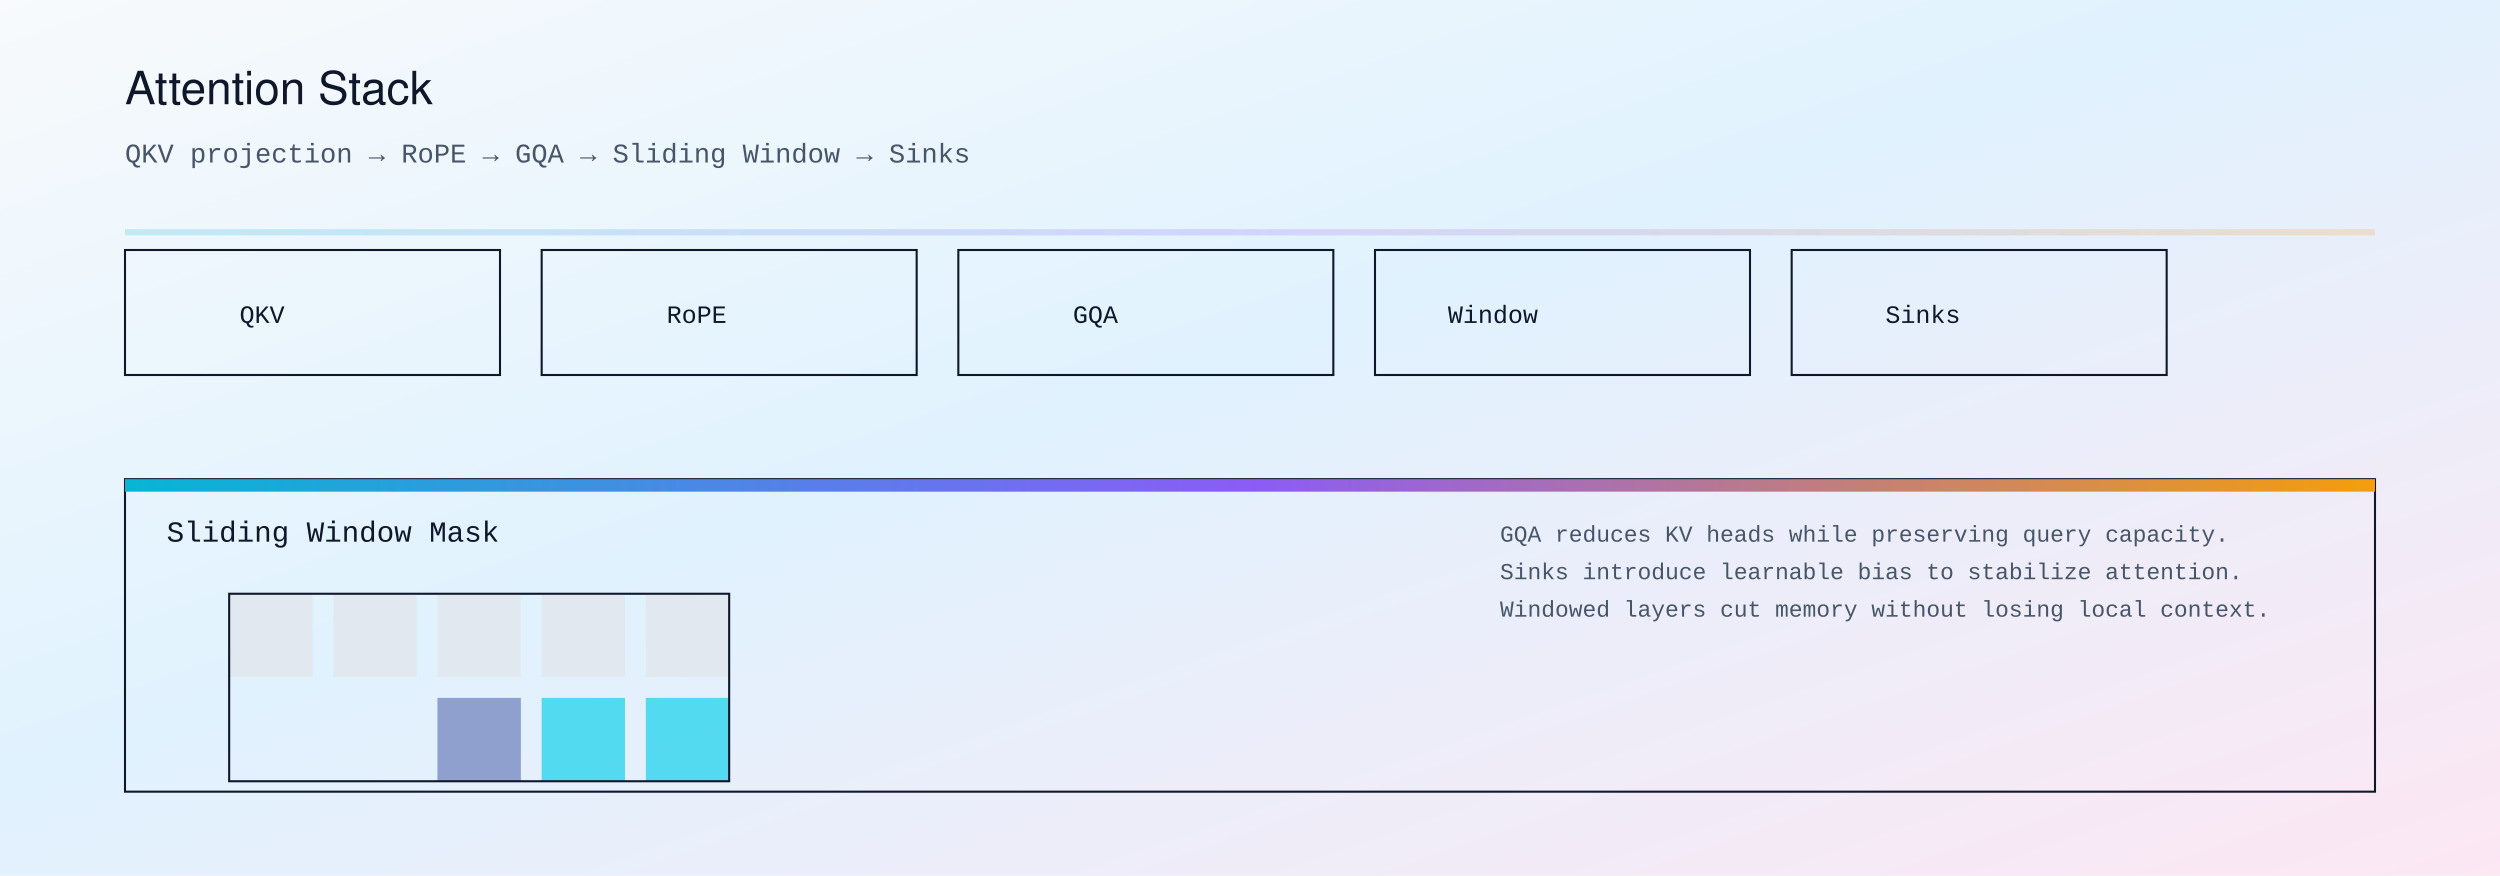
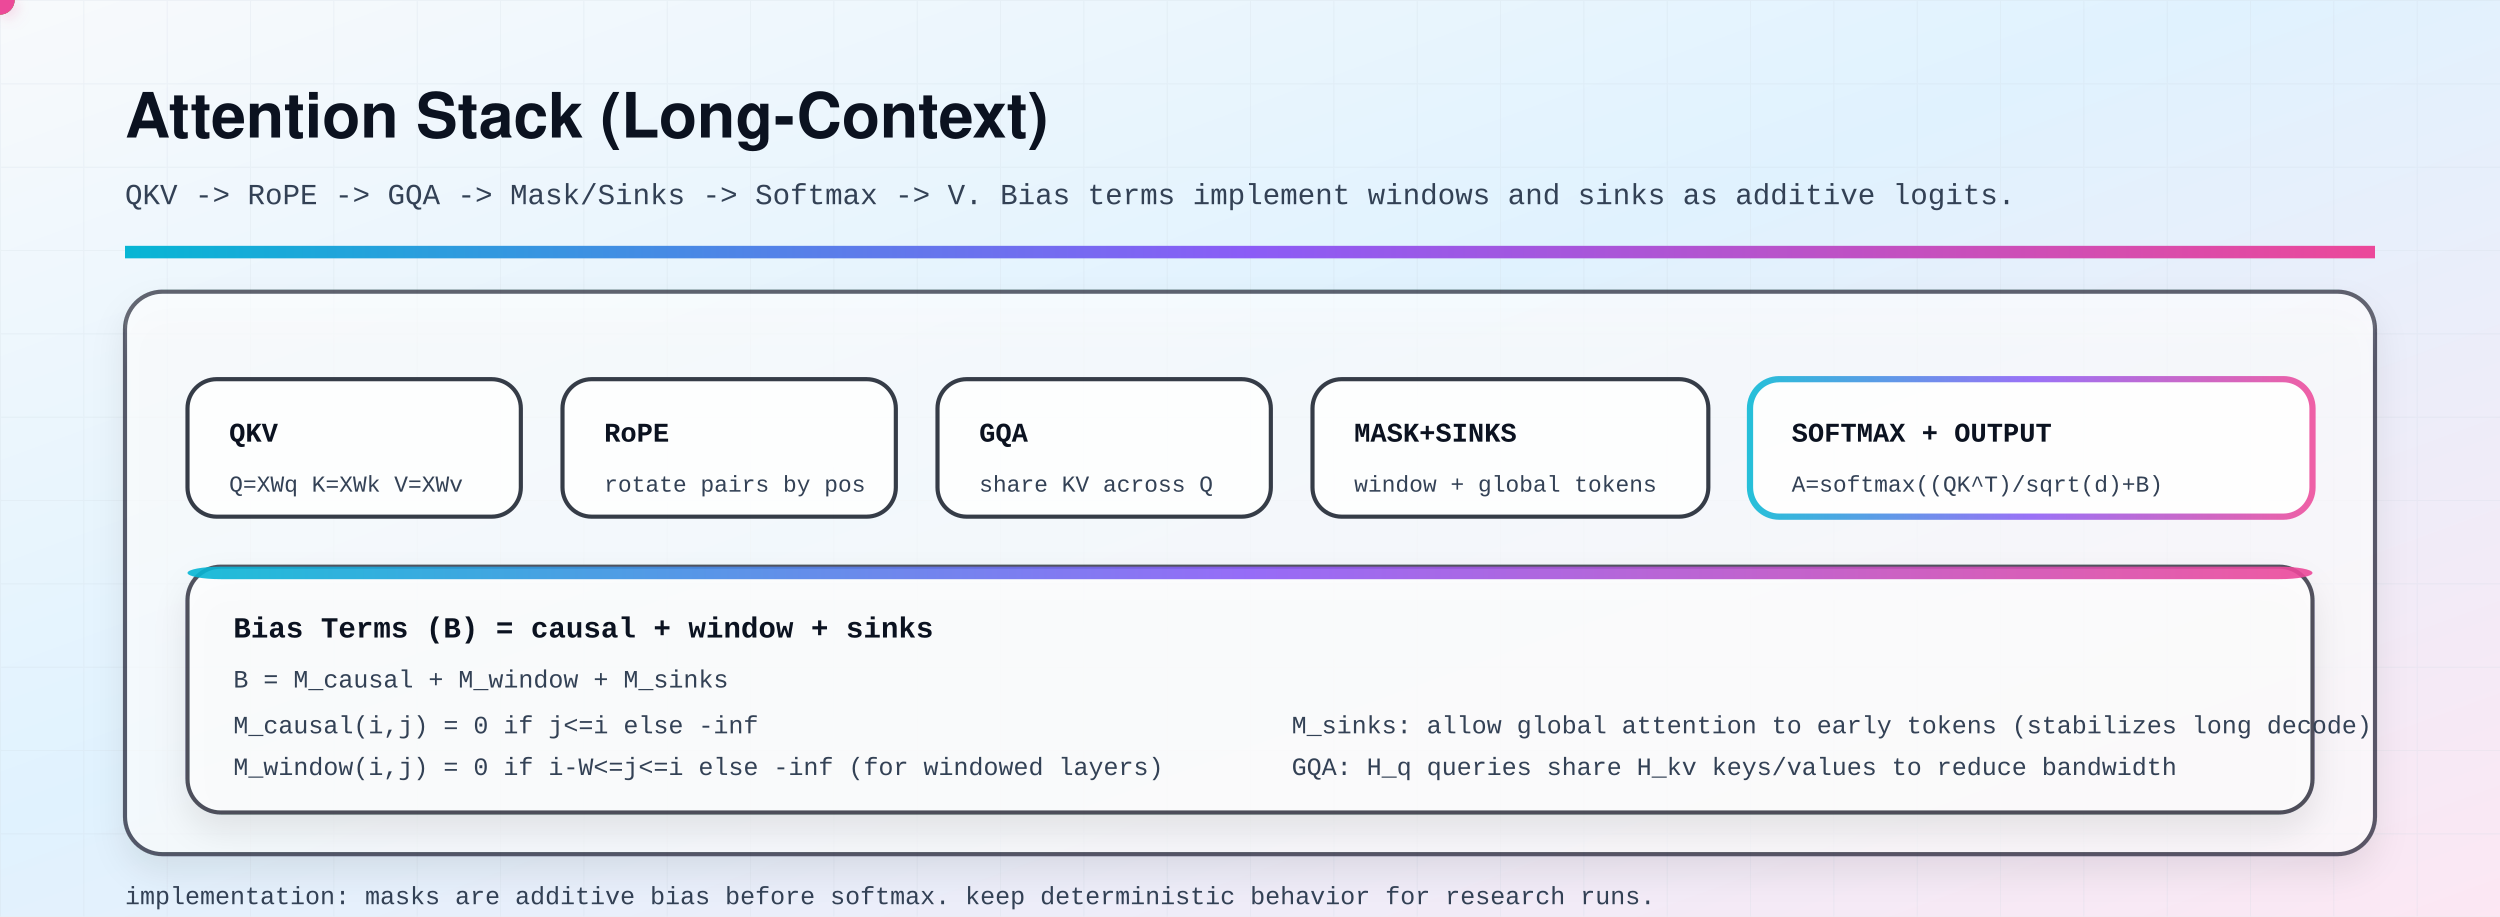
- <svg xmlns="http://www.w3.org/2000/svg" width="1200" height="420" viewBox="0 0 1200 420">
+ <svg xmlns="http://www.w3.org/2000/svg" width="1200" height="440" viewBox="0 0 1200 440">
  <defs>
    <linearGradient id="bg" x1="0" y1="0" x2="1" y2="1">
      <stop offset="0%" stop-color="#F8FAFC" />
      <stop offset="45%" stop-color="#E0F2FE" />
      <stop offset="100%" stop-color="#FCE7F3" />
    </linearGradient>
-     <linearGradient id="stack" x1="0" y1="0" x2="1" y2="0">
+     <linearGradient id="accent" x1="0" y1="0" x2="1" y2="0">
      <stop offset="0%" stop-color="#06B6D4" />
      <stop offset="50%" stop-color="#8B5CF6" />
      <stop offset="100%" stop-color="#F59E0B" />
    </linearGradient>
+     <linearGradient id="accent2" x1="0" y1="0" x2="1" y2="0">
+       <stop offset="0%" stop-color="#06B6D4" />
+       <stop offset="50%" stop-color="#8B5CF6" />
+       <stop offset="100%" stop-color="#EC4899" />
+     </linearGradient>
+     <pattern id="grid" width="40" height="40" patternUnits="userSpaceOnUse">
+       <path d="M 40 0 L 0 0 0 40" fill="none" stroke="#CBD5E1" stroke-width="1" />
+     </pattern>
+     <filter id="shadow" x="-20%" y="-20%" width="140%" height="140%">
+       <feDropShadow dx="0" dy="8" stdDeviation="8" flood-color="#0B1220" flood-opacity="0.12" />
+     </filter>
+     <filter id="glow" x="-50%" y="-50%" width="200%" height="200%">
+       <feGaussianBlur in="SourceGraphic" stdDeviation="4" result="b" />
+       <feColorMatrix in="b" type="matrix" values="1 0 0 0 0  0 1 0 0 0  0 0 1 0 0  0 0 0 0.55 0" result="g" />
+       <feMerge>
+         <feMergeNode in="g" />
+         <feMergeNode in="SourceGraphic" />
+       </feMerge>
+     </filter>
+     <linearGradient id="scan" x1="0" y1="0" x2="0" y2="1">
+       <stop offset="0%" stop-color="#FFFFFF" stop-opacity="0" />
+       <stop offset="50%" stop-color="#FFFFFF" stop-opacity="0.35" />
+       <stop offset="100%" stop-color="#FFFFFF" stop-opacity="0" />
+     </linearGradient>
  </defs>
-   <rect width="1200" height="420" fill="url(#bg)" />
-   <text x="60" y="50" fill="#0F172A" font-size="22" font-family="Space Grotesk, Helvetica, Arial, sans-serif">Attention Stack</text>
-   <text x="60" y="78" fill="#475569" font-size="13" font-family="JetBrains Mono, 'Courier New', monospace">QKV projection → RoPE → GQA → Sliding Window → Sinks</text>
-   <g stroke="#0F172A" stroke-width="1" fill="none">
-     <rect x="60" y="120" width="180" height="60" />
-     <rect x="260" y="120" width="180" height="60" />
-     <rect x="460" y="120" width="180" height="60" />
-     <rect x="660" y="120" width="180" height="60" />
-     <rect x="860" y="120" width="180" height="60" />
+   <rect width="1200" height="440" fill="url(#bg)" />
+   <rect width="1200" height="440" fill="url(#grid)" opacity="0.22" />
+   <text x="60" y="66" fill="#0B1220" font-size="30" font-weight="800" font-family="Space Grotesk, Helvetica, Arial, sans-serif">Attention Stack (Long-Context)</text>
+   <text x="60" y="98" fill="#334155" font-size="14" font-family="JetBrains Mono, 'Courier New', monospace">QKV -&gt; RoPE -&gt; GQA -&gt; Mask/Sinks -&gt; Softmax -&gt; V. Bias terms implement windows and sinks as additive logits.</text>
+   <rect x="60" y="118" width="1080" height="6" fill="url(#accent2)" />
+   <g filter="url(#shadow)">
+     <rect x="60" y="140" width="1080" height="270" rx="18" fill="#FFFFFF" opacity="0.66" stroke="#0B1220" stroke-width="2" />
  </g>
-   <g font-family="JetBrains Mono, 'Courier New', monospace" font-size="12" fill="#0F172A">
-     <text x="115" y="155">QKV</text>
-     <text x="320" y="155">RoPE</text>
-     <text x="515" y="155">GQA</text>
-     <text x="695" y="155">Window</text>
-     <text x="905" y="155">Sinks</text>
+   <g font-family="JetBrains Mono, 'Courier New', monospace" fill="#0B1220">
+     <rect x="90" y="182" width="160" height="66" rx="14" fill="#FFFFFF" opacity="0.82" stroke="#0B1220" stroke-width="2" />
+     <rect x="270" y="182" width="160" height="66" rx="14" fill="#FFFFFF" opacity="0.82" stroke="#0B1220" stroke-width="2" />
+     <rect x="450" y="182" width="160" height="66" rx="14" fill="#FFFFFF" opacity="0.82" stroke="#0B1220" stroke-width="2" />
+     <rect x="630" y="182" width="190" height="66" rx="14" fill="#FFFFFF" opacity="0.82" stroke="#0B1220" stroke-width="2" />
+     <rect x="840" y="182" width="270" height="66" rx="14" fill="#FFFFFF" opacity="0.86" stroke="url(#accent2)" stroke-width="3" />
+     <text x="110" y="212" font-size="13" font-weight="800">QKV</text>
+     <text x="110" y="236" font-size="11" fill="#334155">Q=XWq K=XWk V=XWv</text>
+     <text x="290" y="212" font-size="13" font-weight="800">RoPE</text>
+     <text x="290" y="236" font-size="11" fill="#334155">rotate pairs by pos</text>
+     <text x="470" y="212" font-size="13" font-weight="800">GQA</text>
+     <text x="470" y="236" font-size="11" fill="#334155">share KV across Q</text>
+     <text x="650" y="212" font-size="13" font-weight="800">MASK+SINKS</text>
+     <text x="650" y="236" font-size="11" fill="#334155">window + global tokens</text>
+     <text x="860" y="212" font-size="13" font-weight="800">SOFTMAX + OUTPUT</text>
+     <text x="860" y="236" font-size="11" fill="#334155">A=softmax((QK^T)/sqrt(d)+B)</text>
  </g>
-   <g stroke="url(#stack)" stroke-width="2">
-     <line x1="240" y1="150" x2="260" y2="150" />
-     <line x1="440" y1="150" x2="460" y2="150" />
-     <line x1="640" y1="150" x2="660" y2="150" />
-     <line x1="840" y1="150" x2="860" y2="150" />
+   <g stroke="url(#accent)" stroke-width="4" stroke-linecap="round" fill="none" opacity="0.9">
+     <path id="p1" d="M250 215 C 262 215, 268 215, 270 215" />
+     <path id="p2" d="M430 215 C 442 215, 448 215, 450 215" />
+     <path id="p3" d="M610 215 C 622 215, 628 215, 630 215" />
+     <path id="p4" d="M820 215 C 832 215, 838 215, 840 215" />
  </g>
-   <g>
-     <rect x="60" y="230" width="1080" height="150" fill="none" stroke="#0F172A" />
-     <rect x="60" y="230" width="1080" height="6" fill="url(#stack)" />
-     <text x="80" y="260" fill="#0F172A" font-size="14" font-family="JetBrains Mono, 'Courier New', monospace">Sliding Window Mask</text>
-     <g fill="#E2E8F0">
-       <rect x="110" y="285" width="40" height="40" />
-       <rect x="160" y="285" width="40" height="40" />
-       <rect x="210" y="285" width="40" height="40" />
-       <rect x="260" y="285" width="40" height="40" />
-       <rect x="310" y="285" width="40" height="40" />
-     </g>
-     <g fill="#22D3EE" opacity="0.75">
-       <rect x="210" y="335" width="40" height="40" />
-       <rect x="260" y="335" width="40" height="40" />
-       <rect x="310" y="335" width="40" height="40" />
-     </g>
-     <rect x="210" y="335" width="40" height="40" fill="#EC4899" opacity="0.4">
-       <animate attributeName="x" values="210;310;210" dur="2.2s" repeatCount="indefinite" />
-     </rect>
-     <g stroke="#0F172A" stroke-width="1" fill="none">
-       <rect x="110" y="285" width="240" height="90" />
+   <g filter="url(#glow)">
+     <circle r="7" fill="#06B6D4">
+       <animateMotion path="M250 215 C 262 215, 268 215, 270 215" dur="0.9s" repeatCount="indefinite" />
+     </circle>
+     <circle r="7" fill="#8B5CF6">
+       <animateMotion path="M430 215 C 442 215, 448 215, 450 215" dur="0.9s" begin="0.2s" repeatCount="indefinite" />
+     </circle>
+     <circle r="7" fill="#F59E0B">
+       <animateMotion path="M610 215 C 622 215, 628 215, 630 215" dur="0.9s" begin="0.4s" repeatCount="indefinite" />
+     </circle>
+     <circle r="7" fill="#EC4899">
+       <animateMotion path="M820 215 C 832 215, 838 215, 840 215" dur="0.9s" begin="0.6s" repeatCount="indefinite" />
+     </circle>
+   </g>
+   <g filter="url(#shadow)">
+     <rect x="90" y="272" width="1020" height="118" rx="16" fill="#FFFFFF" opacity="0.70" stroke="#0B1220" stroke-width="2" />
+   </g>
+   <rect x="90" y="272" width="1020" height="6" rx="16" fill="url(#accent2)" opacity="0.9" />
+   <g font-family="JetBrains Mono, 'Courier New', monospace" fill="#0B1220">
+     <text x="112" y="306" font-size="14" font-weight="800">Bias Terms (B) = causal + window + sinks</text>
+     <g font-size="12" fill="#334155">
+       <text x="112" y="330">B = M_causal + M_window + M_sinks</text>
+       <text x="112" y="352">M_causal(i,j) = 0 if j&lt;=i else -inf</text>
+       <text x="112" y="372">M_window(i,j) = 0 if i-W&lt;=j&lt;=i else -inf  (for windowed layers)</text>
+       <text x="620" y="352">M_sinks: allow global attention to early tokens (stabilizes long decode)</text>
+       <text x="620" y="372">GQA: H_q queries share H_kv keys/values to reduce bandwidth</text>
    </g>
  </g>
-   <rect x="60" y="110" width="1080" height="3" fill="url(#stack)" opacity="0.2">
-     <animate attributeName="y" values="110;380;110" dur="5s" repeatCount="indefinite" />
+   <rect x="60" y="140" width="1080" height="36" fill="url(#scan)" opacity="0.22">
+     <animate attributeName="y" dur="6.4s" repeatCount="indefinite" values="140;370;140" keyTimes="0;0.5;1" calcMode="spline" keySplines="0.42 0 0.58 1;0.42 0 0.58 1" />
  </rect>
-   <g font-family="JetBrains Mono, 'Courier New', monospace" font-size="11" fill="#475569">
-     <text x="720" y="260">GQA reduces KV heads while preserving query capacity.</text>
-     <text x="720" y="278">Sinks introduce learnable bias to stabilize attention.</text>
-     <text x="720" y="296">Windowed layers cut memory without losing local context.</text>
+   <g font-family="JetBrains Mono, 'Courier New', monospace" font-size="12" fill="#334155">
+     <text x="60" y="434">implementation: masks are additive bias before softmax. keep deterministic behavior for research runs.</text>
  </g>
</svg>
